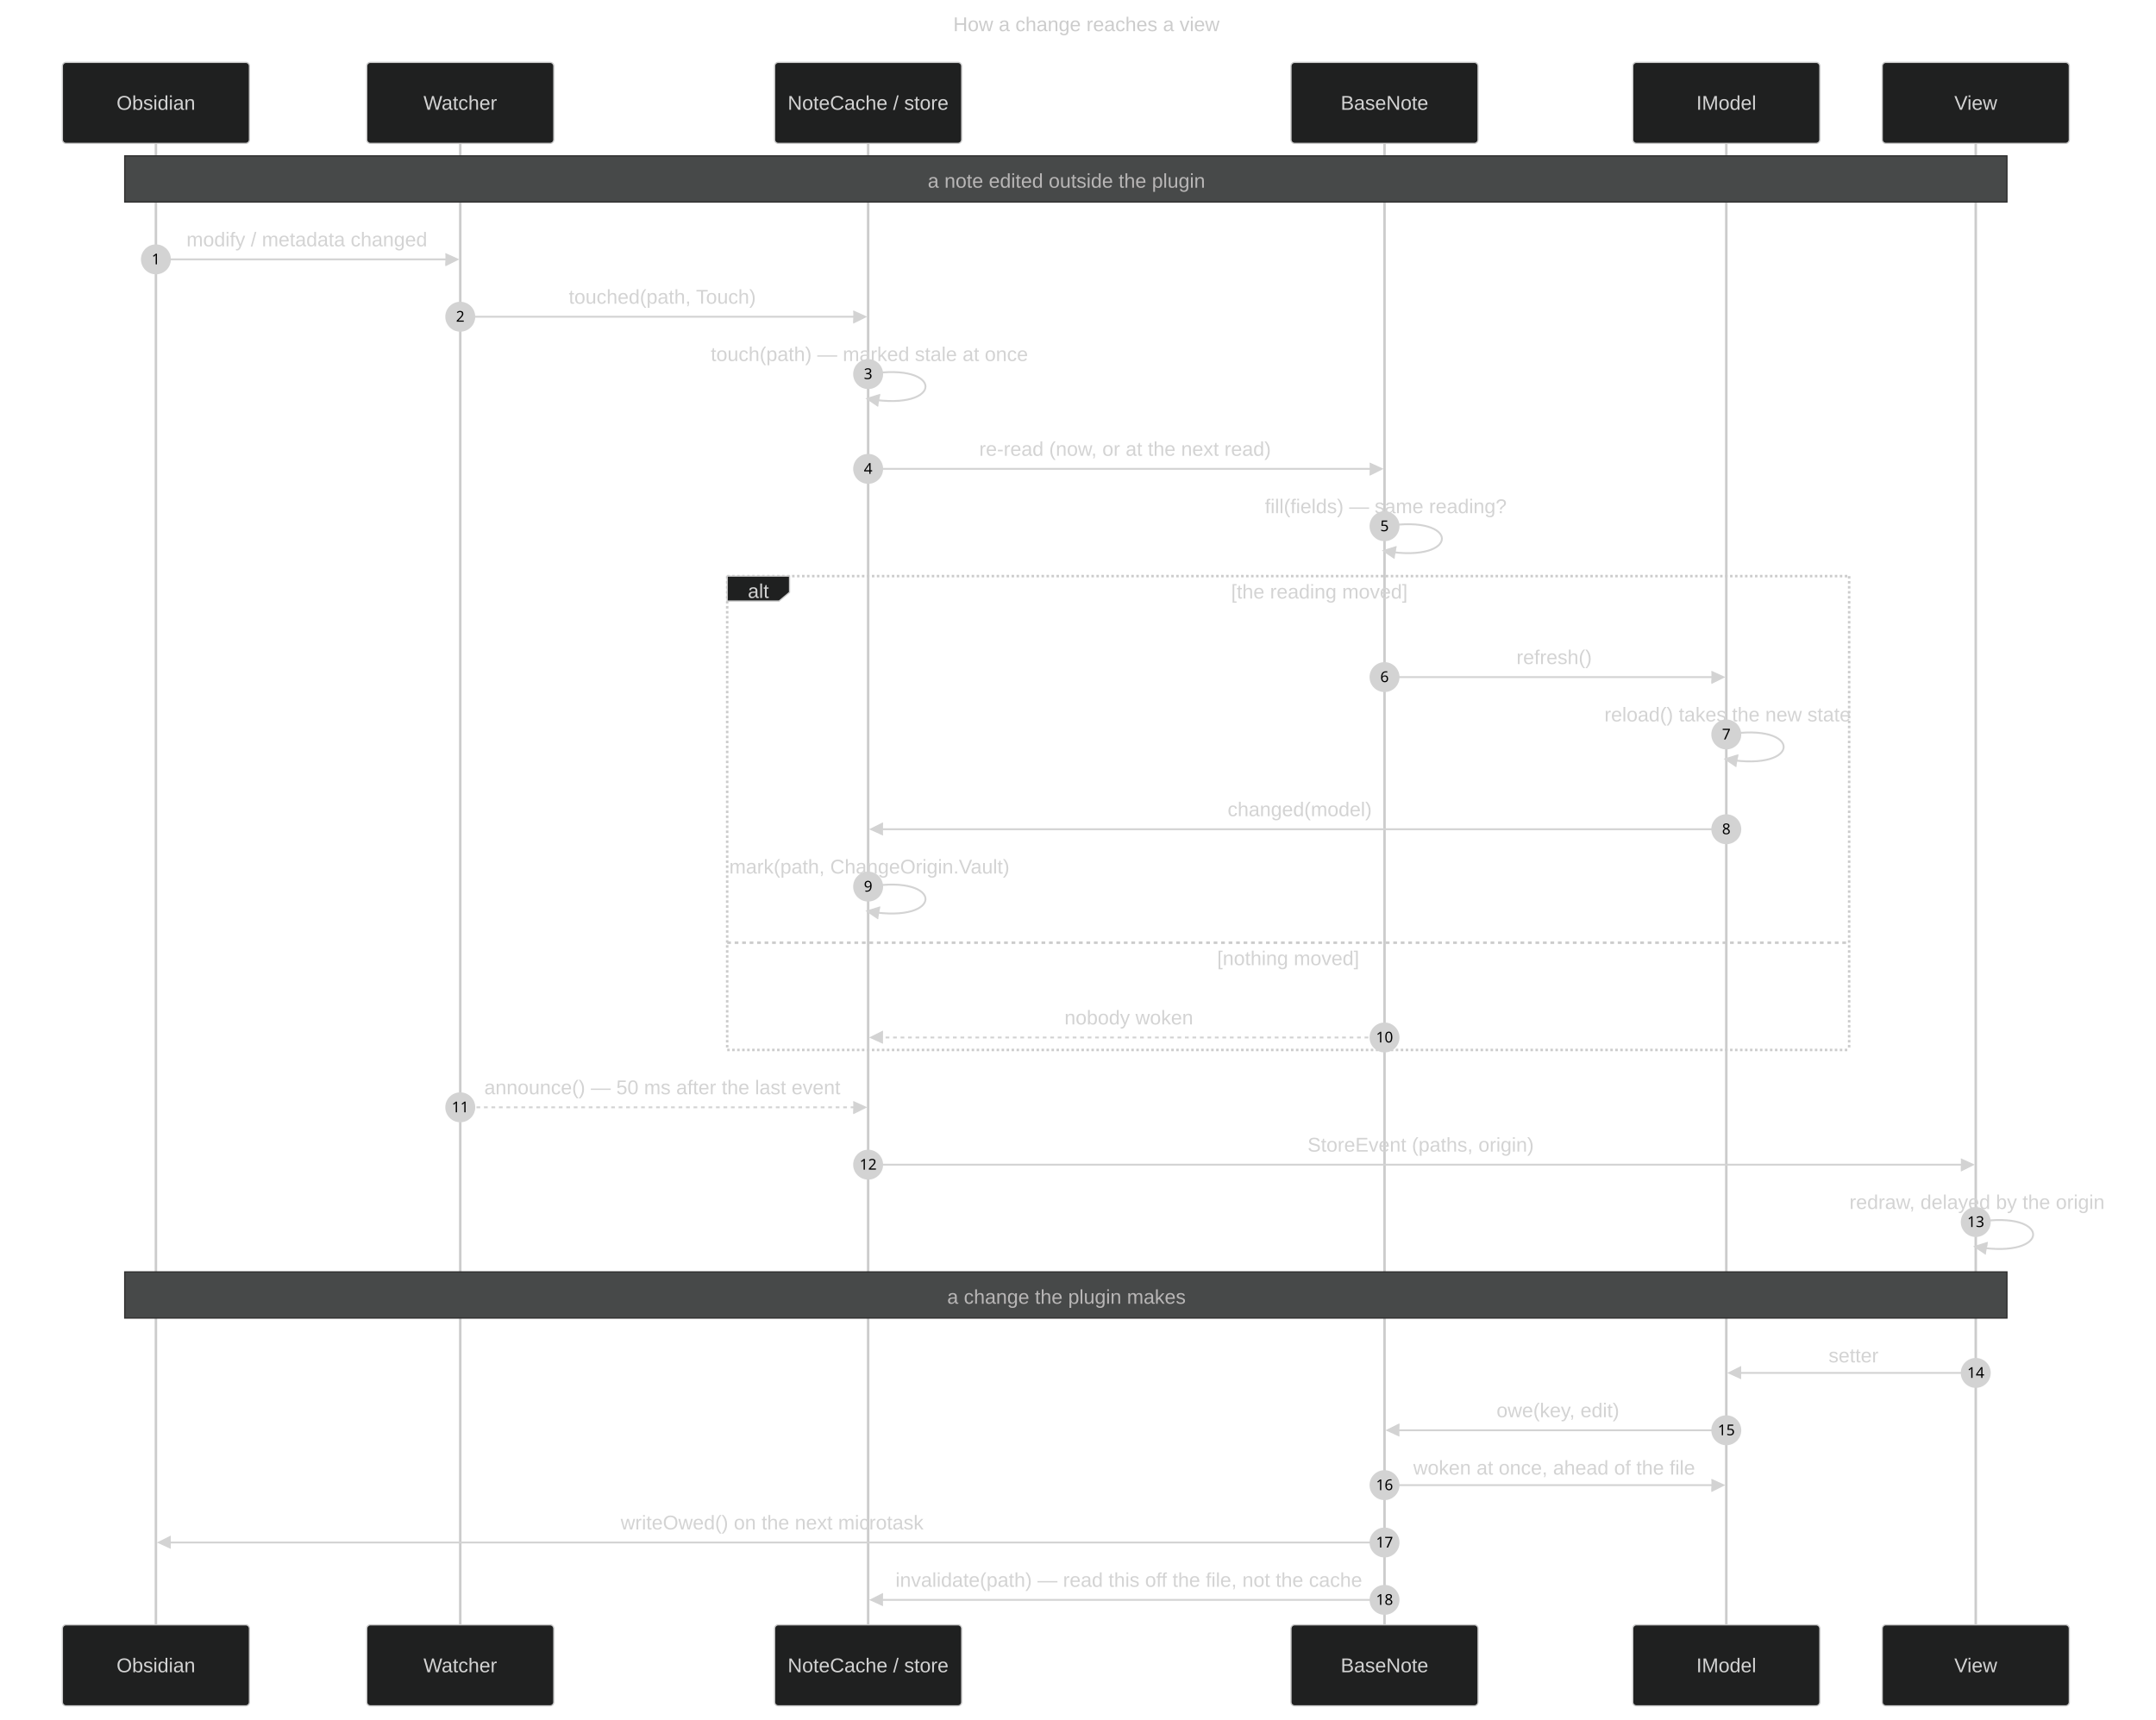
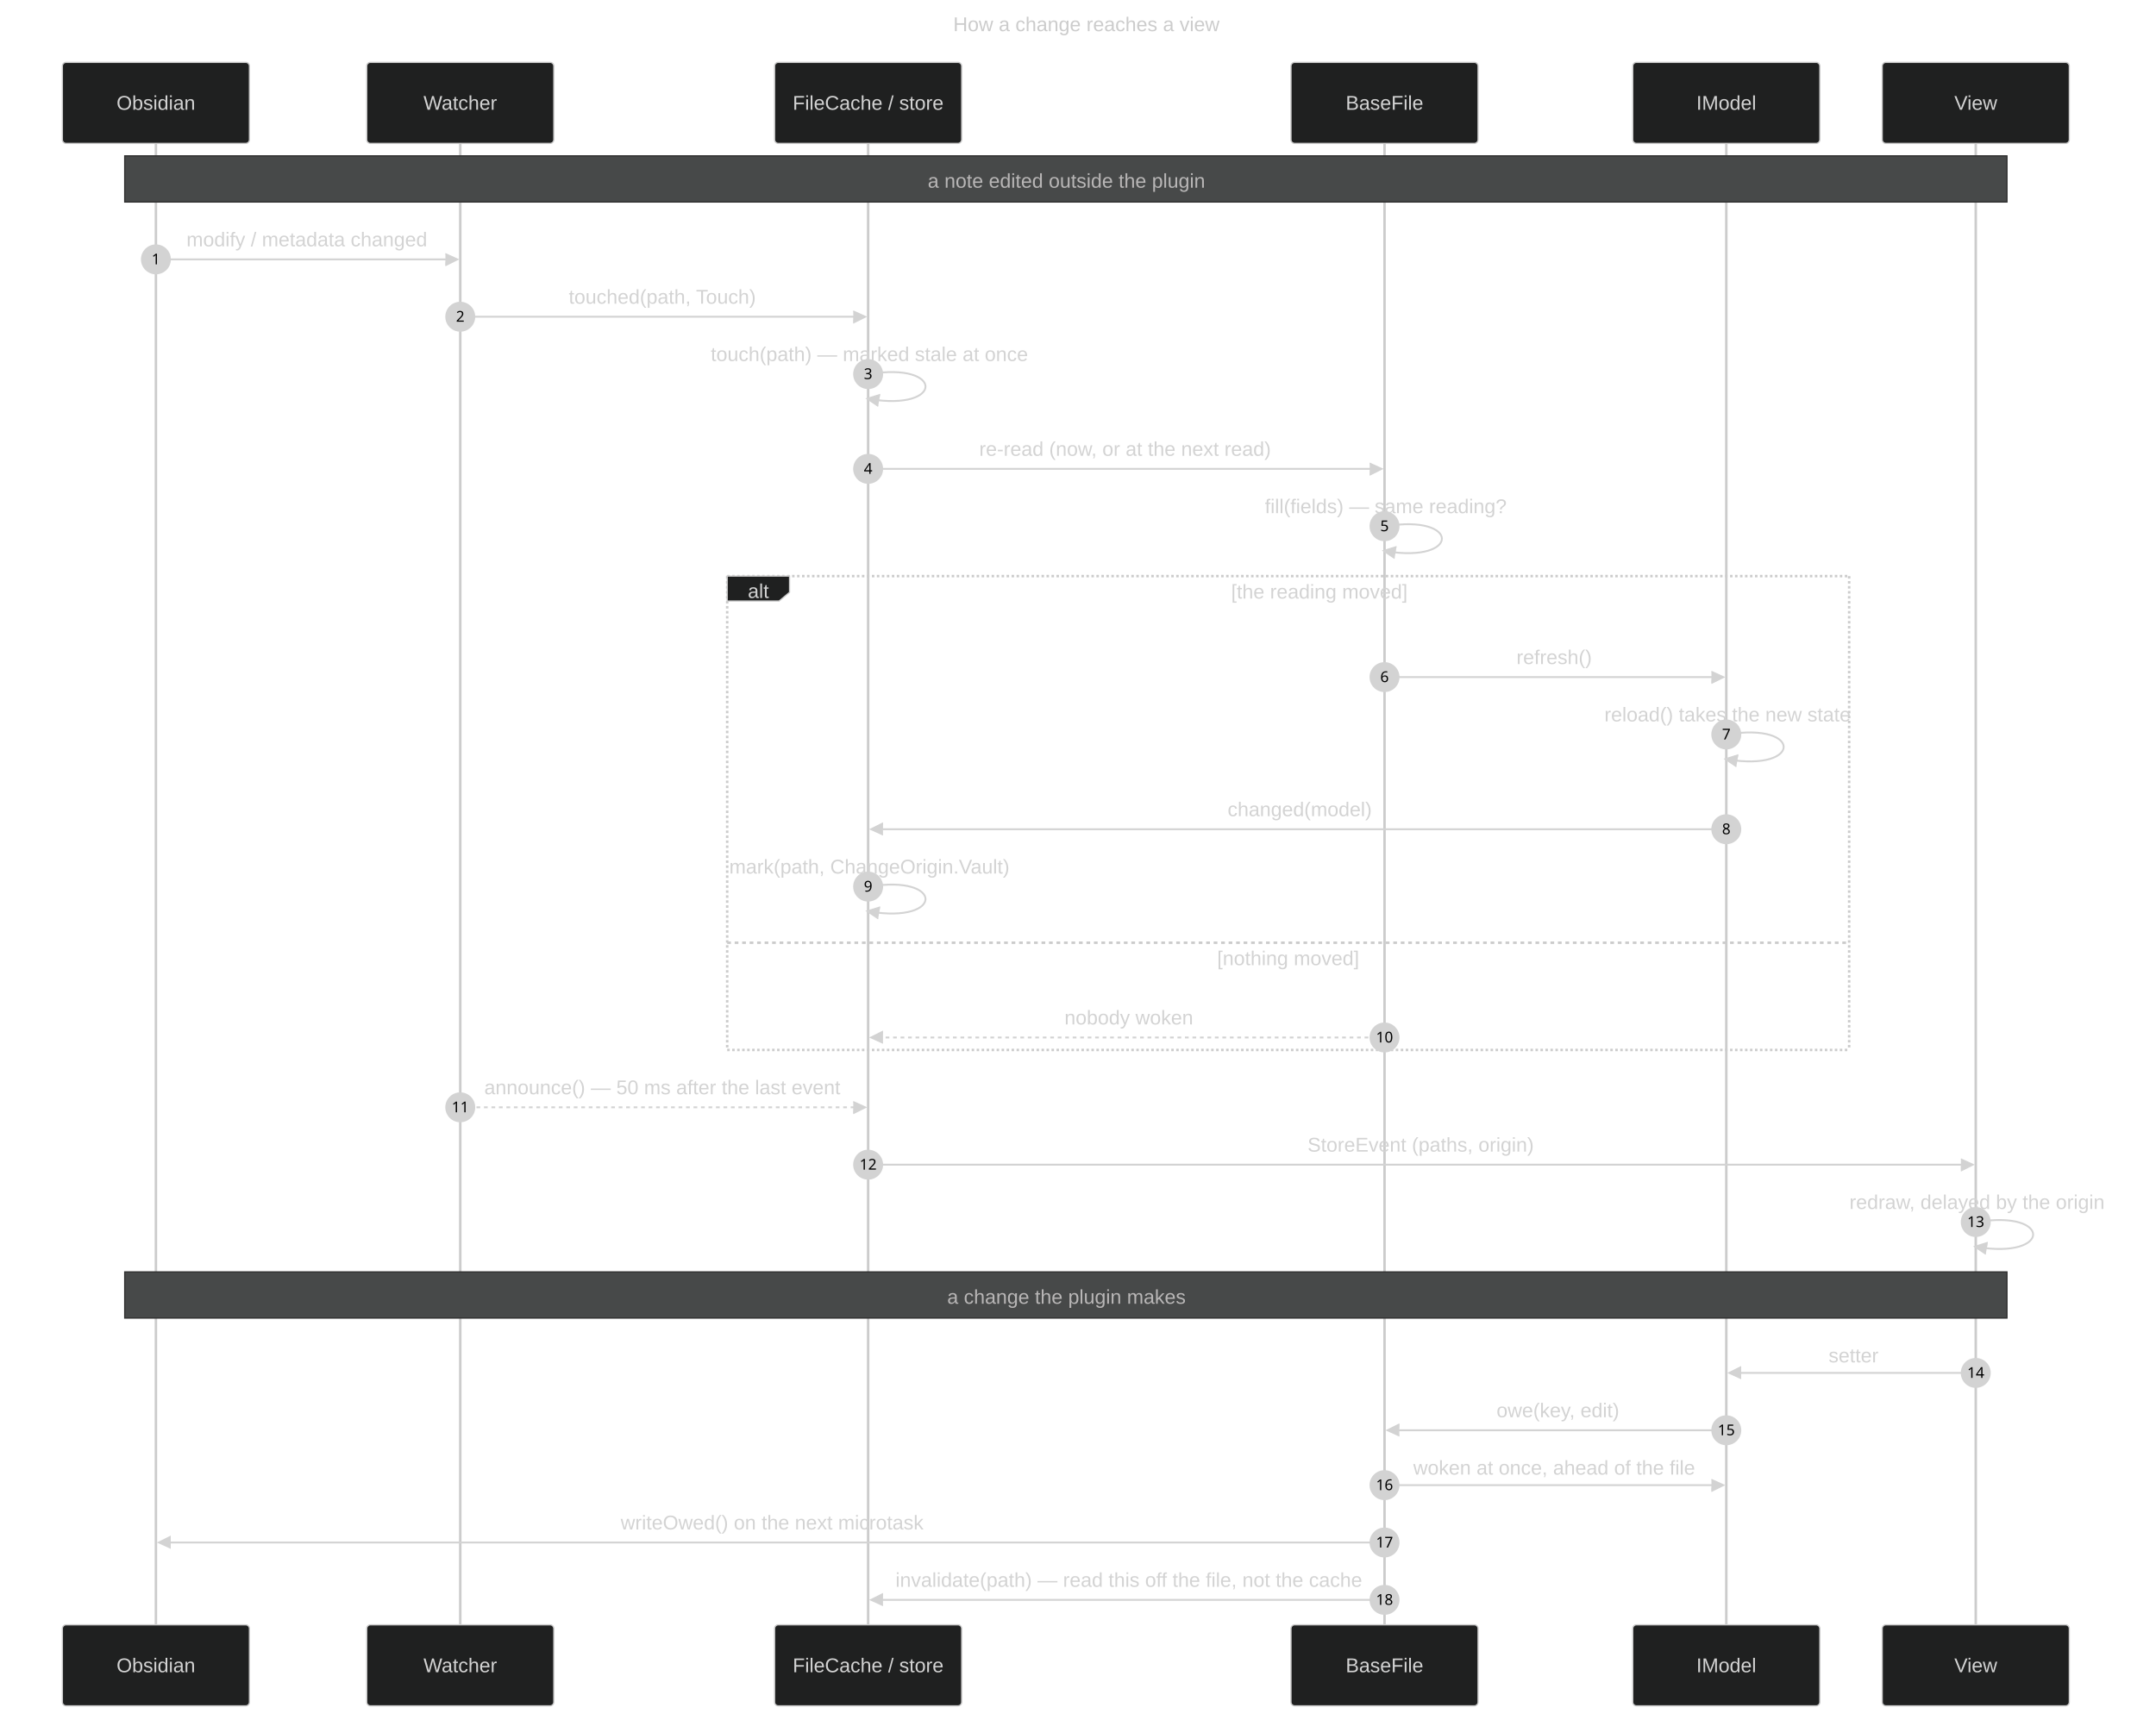
<svg xmlns="http://www.w3.org/2000/svg" id="my-svg" width="100%" style="max-width: 1728.5px; background-color: transparent;" viewBox="-50 -50 1728.5 1379" role="graphics-document document" aria-roledescription="sequence">
  <g>
    <rect x="1459" y="1253" fill="#eaeaea" stroke="#666" width="150" height="65" name="View" rx="3" ry="3" class="actor actor-bottom" />
    <text x="1534" y="1285.5" dominant-baseline="central" alignment-baseline="central" class="actor actor-box" style="text-anchor: middle; font-size: 16px; font-weight: 400;">
      <tspan x="1534" dy="0">View</tspan>
    </text>
  </g>
  <g>
    <rect x="1259" y="1253" fill="#eaeaea" stroke="#666" width="150" height="65" name="Model" rx="3" ry="3" class="actor actor-bottom" />
    <text x="1334" y="1285.5" dominant-baseline="central" alignment-baseline="central" class="actor actor-box" style="text-anchor: middle; font-size: 16px; font-weight: 400;">
      <tspan x="1334" dy="0">IModel</tspan>
    </text>
  </g>
  <g>
    <rect x="985" y="1253" fill="#eaeaea" stroke="#666" width="150" height="65" name="File" rx="3" ry="3" class="actor actor-bottom" />
    <text x="1060" y="1285.5" dominant-baseline="central" alignment-baseline="central" class="actor actor-box" style="text-anchor: middle; font-size: 16px; font-weight: 400;">
-       <tspan x="1060" dy="0">BaseNote</tspan>
+       <tspan x="1060" dy="0">BaseFile</tspan>
    </text>
  </g>
  <g>
    <rect x="571" y="1253" fill="#eaeaea" stroke="#666" width="150" height="65" name="Store" rx="3" ry="3" class="actor actor-bottom" />
    <text x="646" y="1285.5" dominant-baseline="central" alignment-baseline="central" class="actor actor-box" style="text-anchor: middle; font-size: 16px; font-weight: 400;">
-       <tspan x="646" dy="0">NoteCache / store</tspan>
+       <tspan x="646" dy="0">FileCache / store</tspan>
    </text>
  </g>
  <g>
    <rect x="244" y="1253" fill="#eaeaea" stroke="#666" width="150" height="65" name="Watcher" rx="3" ry="3" class="actor actor-bottom" />
    <text x="319" y="1285.5" dominant-baseline="central" alignment-baseline="central" class="actor actor-box" style="text-anchor: middle; font-size: 16px; font-weight: 400;">
      <tspan x="319" dy="0">Watcher</tspan>
    </text>
  </g>
  <g>
    <rect x="0" y="1253" fill="#eaeaea" stroke="#666" width="150" height="65" name="Obsidian" rx="3" ry="3" class="actor actor-bottom" />
    <text x="75" y="1285.5" dominant-baseline="central" alignment-baseline="central" class="actor actor-box" style="text-anchor: middle; font-size: 16px; font-weight: 400;">
      <tspan x="75" dy="0">Obsidian</tspan>
    </text>
  </g>
  <g>
    <line id="actor5" x1="1534" y1="65" x2="1534" y2="1253" class="actor-line 200" stroke-width="0.5px" stroke="#999" name="View" data-et="life-line" data-id="View" />
    <g id="root-5" data-et="participant" data-type="participant" data-id="View">
      <rect x="1459" y="0" fill="#eaeaea" stroke="#666" width="150" height="65" name="View" rx="3" ry="3" class="actor actor-top" />
      <text x="1534" y="32.5" dominant-baseline="central" alignment-baseline="central" class="actor actor-box" style="text-anchor: middle; font-size: 16px; font-weight: 400;">
        <tspan x="1534" dy="0">View</tspan>
      </text>
    </g>
  </g>
  <g>
    <line id="actor4" x1="1334" y1="65" x2="1334" y2="1253" class="actor-line 200" stroke-width="0.5px" stroke="#999" name="Model" data-et="life-line" data-id="Model" />
    <g id="root-4" data-et="participant" data-type="participant" data-id="Model">
      <rect x="1259" y="0" fill="#eaeaea" stroke="#666" width="150" height="65" name="Model" rx="3" ry="3" class="actor actor-top" />
      <text x="1334" y="32.5" dominant-baseline="central" alignment-baseline="central" class="actor actor-box" style="text-anchor: middle; font-size: 16px; font-weight: 400;">
        <tspan x="1334" dy="0">IModel</tspan>
      </text>
    </g>
  </g>
  <g>
    <line id="actor3" x1="1060" y1="65" x2="1060" y2="1253" class="actor-line 200" stroke-width="0.5px" stroke="#999" name="File" data-et="life-line" data-id="File" />
    <g id="root-3" data-et="participant" data-type="participant" data-id="File">
      <rect x="985" y="0" fill="#eaeaea" stroke="#666" width="150" height="65" name="File" rx="3" ry="3" class="actor actor-top" />
      <text x="1060" y="32.5" dominant-baseline="central" alignment-baseline="central" class="actor actor-box" style="text-anchor: middle; font-size: 16px; font-weight: 400;">
-         <tspan x="1060" dy="0">BaseNote</tspan>
+         <tspan x="1060" dy="0">BaseFile</tspan>
      </text>
    </g>
  </g>
  <g>
    <line id="actor2" x1="646" y1="65" x2="646" y2="1253" class="actor-line 200" stroke-width="0.5px" stroke="#999" name="Store" data-et="life-line" data-id="Store" />
    <g id="root-2" data-et="participant" data-type="participant" data-id="Store">
      <rect x="571" y="0" fill="#eaeaea" stroke="#666" width="150" height="65" name="Store" rx="3" ry="3" class="actor actor-top" />
      <text x="646" y="32.5" dominant-baseline="central" alignment-baseline="central" class="actor actor-box" style="text-anchor: middle; font-size: 16px; font-weight: 400;">
-         <tspan x="646" dy="0">NoteCache / store</tspan>
+         <tspan x="646" dy="0">FileCache / store</tspan>
      </text>
    </g>
  </g>
  <g>
    <line id="actor1" x1="319" y1="65" x2="319" y2="1253" class="actor-line 200" stroke-width="0.5px" stroke="#999" name="Watcher" data-et="life-line" data-id="Watcher" />
    <g id="root-1" data-et="participant" data-type="participant" data-id="Watcher">
      <rect x="244" y="0" fill="#eaeaea" stroke="#666" width="150" height="65" name="Watcher" rx="3" ry="3" class="actor actor-top" />
      <text x="319" y="32.5" dominant-baseline="central" alignment-baseline="central" class="actor actor-box" style="text-anchor: middle; font-size: 16px; font-weight: 400;">
        <tspan x="319" dy="0">Watcher</tspan>
      </text>
    </g>
  </g>
  <g>
    <line id="actor0" x1="75" y1="65" x2="75" y2="1253" class="actor-line 200" stroke-width="0.5px" stroke="#999" name="Obsidian" data-et="life-line" data-id="Obsidian" />
    <g id="root-0" data-et="participant" data-type="participant" data-id="Obsidian">
      <rect x="0" y="0" fill="#eaeaea" stroke="#666" width="150" height="65" name="Obsidian" rx="3" ry="3" class="actor actor-top" />
      <text x="75" y="32.5" dominant-baseline="central" alignment-baseline="central" class="actor actor-box" style="text-anchor: middle; font-size: 16px; font-weight: 400;">
        <tspan x="75" dy="0">Obsidian</tspan>
      </text>
    </g>
  </g>
  <style>#my-svg{font-family:"trebuchet ms",verdana,arial,sans-serif;font-size:16px;fill:#ccc;}@keyframes edge-animation-frame{from{stroke-dashoffset:0;}}@keyframes dash{to{stroke-dashoffset:0;}}#my-svg .edge-animation-slow{stroke-dasharray:9,5!important;stroke-dashoffset:900;animation:dash 50s linear infinite;stroke-linecap:round;}#my-svg .edge-animation-fast{stroke-dasharray:9,5!important;stroke-dashoffset:900;animation:dash 20s linear infinite;stroke-linecap:round;}#my-svg .error-icon{fill:#a44141;}#my-svg .error-text{fill:#ddd;stroke:#ddd;}#my-svg .edge-thickness-normal{stroke-width:1px;}#my-svg .edge-thickness-thick{stroke-width:3.5px;}#my-svg .edge-pattern-solid{stroke-dasharray:0;}#my-svg .edge-thickness-invisible{stroke-width:0;fill:none;}#my-svg .edge-pattern-dashed{stroke-dasharray:3;}#my-svg .edge-pattern-dotted{stroke-dasharray:2;}#my-svg .marker{fill:lightgrey;stroke:lightgrey;}#my-svg .marker.cross{stroke:lightgrey;}#my-svg svg{font-family:"trebuchet ms",verdana,arial,sans-serif;font-size:16px;}#my-svg p{margin:0;}#my-svg .actor{stroke:#ccc;fill:#1f2020;stroke-width:1;}#my-svg rect.actor.outer-path[data-look="neo"]{filter:drop-shadow( 1px 2px 2px rgba(185,185,185,1));}#my-svg rect.note[data-look="neo"]{stroke:hsl(180, 0%, 18.353%);fill:hsl(180, 1.587%, 28.353%);filter:drop-shadow( 1px 2px 2px rgba(185,185,185,1));}#my-svg text.actor&gt;tspan{fill:lightgrey;stroke:none;}#my-svg .actor-line{stroke:#ccc;}#my-svg .innerArc{stroke-width:1.5;stroke-dasharray:none;}#my-svg .messageLine0{stroke-width:1.5;stroke-dasharray:none;stroke:lightgrey;}#my-svg .messageLine1{stroke-width:1.5;stroke-dasharray:2,2;stroke:lightgrey;}#my-svg [id$="-arrowhead"] path{fill:lightgrey;stroke:lightgrey;}#my-svg .sequenceNumber{fill:black;}#my-svg [id$="-sequencenumber"]{fill:lightgrey;}#my-svg [id$="-crosshead"] path{fill:lightgrey;stroke:lightgrey;}#my-svg .messageText{fill:lightgrey;stroke:none;}#my-svg .labelBox{stroke:#ccc;fill:#1f2020;filter:none;}#my-svg .labelText,#my-svg .labelText&gt;tspan{fill:lightgrey;stroke:none;}#my-svg .loopText,#my-svg .loopText&gt;tspan{fill:lightgrey;stroke:none;}#my-svg .sectionTitle,#my-svg .sectionTitle&gt;tspan{fill:lightgrey;stroke:none;}#my-svg .loopLine{stroke-width:2px;stroke-dasharray:2,2;stroke:#ccc;fill:#ccc;}#my-svg .note{stroke:hsl(180, 0%, 18.353%);fill:hsl(180, 1.587%, 28.353%);}#my-svg .noteText,#my-svg .noteText&gt;tspan{fill:rgb(183.848, 181.552, 181.552);stroke:none;font-weight:normal;}#my-svg .activation0{fill:hsl(180, 1.587%, 28.353%);stroke:#ccc;}#my-svg .activation1{fill:hsl(180, 1.587%, 28.353%);stroke:#ccc;}#my-svg .activation2{fill:hsl(180, 1.587%, 28.353%);stroke:#ccc;}#my-svg .actorPopupMenu{position:absolute;}#my-svg .actorPopupMenuPanel{position:absolute;fill:#1f2020;box-shadow:0px 8px 16px 0px rgba(0,0,0,0.2);filter:drop-shadow(3px 5px 2px rgb(0 0 0 / 0.4));}#my-svg .actor-man circle,#my-svg line{fill:#1f2020;stroke-width:2px;}#my-svg g rect.rect{filter:drop-shadow( 1px 2px 2px rgba(185,185,185,1));stroke:#ccc;}#my-svg .node .neo-node{stroke:#ccc;}#my-svg [data-look="neo"].node rect,#my-svg [data-look="neo"].cluster rect,#my-svg [data-look="neo"].node polygon{stroke:url(#my-svg-gradient);filter:drop-shadow( 1px 2px 2px rgba(185,185,185,1));}#my-svg [data-look="neo"].swimlane.cluster rect{filter:none;}#my-svg [data-look="neo"].node path{stroke:url(#my-svg-gradient);stroke-width:1px;}#my-svg [data-look="neo"].node .outer-path{filter:drop-shadow( 1px 2px 2px rgba(185,185,185,1));}#my-svg [data-look="neo"].node .neo-line path{stroke:#ccc;filter:none;}#my-svg [data-look="neo"].node circle{stroke:url(#my-svg-gradient);filter:drop-shadow( 1px 2px 2px rgba(185,185,185,1));}#my-svg [data-look="neo"].node circle .state-start{fill:#000000;}#my-svg [data-look="neo"].icon-shape .icon{fill:url(#my-svg-gradient);filter:drop-shadow( 1px 2px 2px rgba(185,185,185,1));}#my-svg [data-look="neo"].icon-shape .icon-neo path{stroke:url(#my-svg-gradient);filter:drop-shadow( 1px 2px 2px rgba(185,185,185,1));}#my-svg :root{--mermaid-font-family:"trebuchet ms",verdana,arial,sans-serif;}</style>
  <g />
  <defs>
    <symbol id="my-svg-computer" width="24" height="24">
      <path transform="scale(.5)" d="M2 2v13h20v-13h-20zm18 11h-16v-9h16v9zm-10.228 6l.466-1h3.524l.467 1h-4.457zm14.228 3h-24l2-6h2.104l-1.33 4h18.45l-1.297-4h2.073l2 6zm-5-10h-14v-7h14v7z" />
    </symbol>
  </defs>
  <defs>
    <symbol id="my-svg-database" fill-rule="evenodd" clip-rule="evenodd">
      <path transform="scale(.5)" d="M12.258.001l.256.004.255.005.253.008.251.01.249.012.247.015.246.016.242.019.241.02.239.023.236.024.233.027.231.028.229.031.225.032.223.034.22.036.217.038.214.04.211.041.208.043.205.045.201.046.198.048.194.05.191.051.187.053.183.054.18.056.175.057.172.059.168.06.163.061.16.063.155.064.15.066.074.033.073.033.071.034.07.034.069.035.068.035.067.035.066.035.064.036.064.036.062.036.06.036.06.037.058.037.058.037.055.038.055.038.053.038.052.038.051.039.05.039.048.039.047.039.045.04.044.04.043.04.041.04.04.041.039.041.037.041.036.041.034.041.033.042.032.042.03.042.029.042.027.042.026.043.024.043.023.043.021.043.02.043.018.044.017.043.015.044.013.044.012.044.011.045.009.044.007.045.006.045.004.045.002.045.001.045v17l-.001.045-.002.045-.004.045-.006.045-.007.045-.009.044-.011.045-.012.044-.013.044-.015.044-.017.043-.018.044-.02.043-.021.043-.023.043-.024.043-.026.043-.027.042-.029.042-.03.042-.032.042-.033.042-.034.041-.036.041-.037.041-.039.041-.04.041-.041.04-.043.04-.044.04-.045.04-.047.039-.048.039-.05.039-.051.039-.052.038-.053.038-.055.038-.055.038-.058.037-.058.037-.06.037-.06.036-.062.036-.064.036-.064.036-.066.035-.067.035-.068.035-.069.035-.07.034-.071.034-.073.033-.074.033-.15.066-.155.064-.16.063-.163.061-.168.06-.172.059-.175.057-.18.056-.183.054-.187.053-.191.051-.194.05-.198.048-.201.046-.205.045-.208.043-.211.041-.214.04-.217.038-.22.036-.223.034-.225.032-.229.031-.231.028-.233.027-.236.024-.239.023-.241.02-.242.019-.246.016-.247.015-.249.012-.251.01-.253.008-.255.005-.256.004-.258.001-.258-.001-.256-.004-.255-.005-.253-.008-.251-.01-.249-.012-.247-.015-.245-.016-.243-.019-.241-.02-.238-.023-.236-.024-.234-.027-.231-.028-.228-.031-.226-.032-.223-.034-.22-.036-.217-.038-.214-.04-.211-.041-.208-.043-.204-.045-.201-.046-.198-.048-.195-.05-.19-.051-.187-.053-.184-.054-.179-.056-.176-.057-.172-.059-.167-.06-.164-.061-.159-.063-.155-.064-.151-.066-.074-.033-.072-.033-.072-.034-.07-.034-.069-.035-.068-.035-.067-.035-.066-.035-.064-.036-.063-.036-.062-.036-.061-.036-.06-.037-.058-.037-.057-.037-.056-.038-.055-.038-.053-.038-.052-.038-.051-.039-.049-.039-.049-.039-.046-.039-.046-.04-.044-.04-.043-.04-.041-.04-.04-.041-.039-.041-.037-.041-.036-.041-.034-.041-.033-.042-.032-.042-.03-.042-.029-.042-.027-.042-.026-.043-.024-.043-.023-.043-.021-.043-.02-.043-.018-.044-.017-.043-.015-.044-.013-.044-.012-.044-.011-.045-.009-.044-.007-.045-.006-.045-.004-.045-.002-.045-.001-.045v-17l.001-.045.002-.045.004-.045.006-.045.007-.045.009-.044.011-.045.012-.044.013-.044.015-.044.017-.043.018-.044.02-.043.021-.043.023-.043.024-.043.026-.043.027-.042.029-.042.03-.042.032-.042.033-.042.034-.041.036-.041.037-.041.039-.041.04-.041.041-.04.043-.04.044-.04.046-.04.046-.039.049-.039.049-.039.051-.039.052-.038.053-.038.055-.038.056-.038.057-.037.058-.037.06-.037.061-.036.062-.036.063-.036.064-.036.066-.035.067-.035.068-.035.069-.035.07-.034.072-.034.072-.033.074-.033.151-.066.155-.064.159-.063.164-.061.167-.06.172-.059.176-.057.179-.056.184-.054.187-.053.19-.051.195-.05.198-.048.201-.046.204-.045.208-.043.211-.041.214-.04.217-.038.22-.036.223-.034.226-.032.228-.031.231-.028.234-.027.236-.024.238-.023.241-.02.243-.019.245-.016.247-.015.249-.012.251-.01.253-.008.255-.005.256-.004.258-.001.258.001zm-9.258 20.499v.01l.001.021.003.021.004.022.005.021.006.022.007.022.009.023.01.022.011.023.012.023.013.023.015.023.016.024.017.023.018.024.019.024.021.024.022.025.023.024.024.025.052.049.056.05.061.051.066.051.07.051.075.051.079.052.084.052.088.052.092.052.097.052.102.051.105.052.11.052.114.051.119.051.123.051.127.05.131.05.135.05.139.048.144.049.147.047.152.047.155.047.16.045.163.045.167.043.171.043.176.041.178.041.183.039.187.039.19.037.194.035.197.035.202.033.204.031.209.03.212.029.216.027.219.025.222.024.226.021.23.02.233.018.236.016.24.015.243.012.246.01.249.008.253.005.256.004.259.001.26-.001.257-.004.254-.005.25-.008.247-.011.244-.012.241-.014.237-.016.233-.018.231-.021.226-.021.224-.024.22-.026.216-.027.212-.028.21-.031.205-.031.202-.034.198-.034.194-.036.191-.037.187-.039.183-.04.179-.04.175-.042.172-.043.168-.044.163-.045.16-.046.155-.046.152-.047.148-.048.143-.049.139-.049.136-.05.131-.05.126-.05.123-.051.118-.052.114-.051.11-.052.106-.052.101-.052.096-.052.092-.052.088-.053.083-.051.079-.052.074-.052.07-.051.065-.051.06-.051.056-.05.051-.05.023-.024.023-.025.021-.024.02-.024.019-.024.018-.024.017-.024.015-.023.014-.024.013-.023.012-.023.01-.023.01-.022.008-.022.006-.022.006-.022.004-.022.004-.021.001-.021.001-.021v-4.127l-.077.055-.08.053-.083.054-.085.053-.087.052-.09.052-.093.051-.095.05-.097.05-.1.049-.102.049-.105.048-.106.047-.109.047-.111.046-.114.045-.115.045-.118.044-.12.043-.122.042-.124.042-.126.041-.128.04-.13.04-.132.038-.134.038-.135.037-.138.037-.139.035-.142.035-.143.034-.144.033-.147.032-.148.031-.15.03-.151.03-.153.029-.154.027-.156.027-.158.026-.159.025-.161.024-.162.023-.163.022-.165.021-.166.02-.167.019-.169.018-.169.017-.171.016-.173.015-.173.014-.175.013-.175.012-.177.011-.178.01-.179.008-.179.008-.181.006-.182.005-.182.004-.184.003-.184.002h-.37l-.184-.002-.184-.003-.182-.004-.182-.005-.181-.006-.179-.008-.179-.008-.178-.01-.176-.011-.176-.012-.175-.013-.173-.014-.172-.015-.171-.016-.17-.017-.169-.018-.167-.019-.166-.02-.165-.021-.163-.022-.162-.023-.161-.024-.159-.025-.157-.026-.156-.027-.155-.027-.153-.029-.151-.03-.15-.03-.148-.031-.146-.032-.145-.033-.143-.034-.141-.035-.14-.035-.137-.037-.136-.037-.134-.038-.132-.038-.13-.04-.128-.04-.126-.041-.124-.042-.122-.042-.12-.044-.117-.043-.116-.045-.113-.045-.112-.046-.109-.047-.106-.047-.105-.048-.102-.049-.1-.049-.097-.05-.095-.05-.093-.052-.09-.051-.087-.052-.085-.053-.083-.054-.08-.054-.077-.054v4.127zm0-5.654v.011l.001.021.003.021.004.021.005.022.006.022.007.022.009.022.01.022.011.023.012.023.013.023.015.024.016.023.017.024.018.024.019.024.021.024.022.024.023.025.024.024.052.05.056.05.061.05.066.051.07.051.075.052.079.051.084.052.088.052.092.052.097.052.102.052.105.052.11.051.114.051.119.052.123.05.127.051.131.05.135.049.139.049.144.048.147.048.152.047.155.046.16.045.163.045.167.044.171.042.176.042.178.04.183.04.187.038.19.037.194.036.197.034.202.033.204.032.209.03.212.028.216.027.219.025.222.024.226.022.23.02.233.018.236.016.24.014.243.012.246.01.249.008.253.006.256.003.259.001.26-.001.257-.003.254-.006.25-.008.247-.01.244-.012.241-.015.237-.016.233-.018.231-.02.226-.022.224-.024.22-.025.216-.027.212-.029.21-.03.205-.032.202-.033.198-.035.194-.036.191-.037.187-.039.183-.039.179-.041.175-.042.172-.043.168-.044.163-.045.16-.045.155-.047.152-.047.148-.048.143-.048.139-.05.136-.049.131-.05.126-.051.123-.051.118-.051.114-.052.11-.052.106-.052.101-.052.096-.052.092-.052.088-.052.083-.052.079-.052.074-.051.07-.052.065-.051.06-.05.056-.051.051-.049.023-.025.023-.024.021-.025.02-.024.019-.024.018-.024.017-.024.015-.023.014-.023.013-.024.012-.022.01-.023.01-.023.008-.022.006-.022.006-.022.004-.021.004-.022.001-.021.001-.021v-4.139l-.077.054-.08.054-.083.054-.085.052-.087.053-.09.051-.093.051-.095.051-.097.05-.1.049-.102.049-.105.048-.106.047-.109.047-.111.046-.114.045-.115.044-.118.044-.12.044-.122.042-.124.042-.126.041-.128.04-.13.039-.132.039-.134.038-.135.037-.138.036-.139.036-.142.035-.143.033-.144.033-.147.033-.148.031-.15.03-.151.03-.153.028-.154.028-.156.027-.158.026-.159.025-.161.024-.162.023-.163.022-.165.021-.166.02-.167.019-.169.018-.169.017-.171.016-.173.015-.173.014-.175.013-.175.012-.177.011-.178.009-.179.009-.179.007-.181.007-.182.005-.182.004-.184.003-.184.002h-.37l-.184-.002-.184-.003-.182-.004-.182-.005-.181-.007-.179-.007-.179-.009-.178-.009-.176-.011-.176-.012-.175-.013-.173-.014-.172-.015-.171-.016-.17-.017-.169-.018-.167-.019-.166-.02-.165-.021-.163-.022-.162-.023-.161-.024-.159-.025-.157-.026-.156-.027-.155-.028-.153-.028-.151-.03-.15-.03-.148-.031-.146-.033-.145-.033-.143-.033-.141-.035-.14-.036-.137-.036-.136-.037-.134-.038-.132-.039-.13-.039-.128-.04-.126-.041-.124-.042-.122-.043-.12-.043-.117-.044-.116-.044-.113-.046-.112-.046-.109-.046-.106-.047-.105-.048-.102-.049-.1-.049-.097-.05-.095-.051-.093-.051-.09-.051-.087-.053-.085-.052-.083-.054-.08-.054-.077-.054v4.139zm0-5.666v.011l.001.02.003.022.004.021.005.022.006.021.007.022.009.023.01.022.011.023.012.023.013.023.015.023.016.024.017.024.018.023.019.024.021.025.022.024.023.024.024.025.052.05.056.05.061.05.066.051.07.051.075.052.079.051.084.052.088.052.092.052.097.052.102.052.105.051.11.052.114.051.119.051.123.051.127.05.131.05.135.05.139.049.144.048.147.048.152.047.155.046.16.045.163.045.167.043.171.043.176.042.178.04.183.04.187.038.19.037.194.036.197.034.202.033.204.032.209.03.212.028.216.027.219.025.222.024.226.021.23.02.233.018.236.017.24.014.243.012.246.01.249.008.253.006.256.003.259.001.26-.001.257-.003.254-.006.25-.008.247-.01.244-.013.241-.014.237-.016.233-.018.231-.02.226-.022.224-.024.22-.025.216-.027.212-.029.21-.03.205-.032.202-.033.198-.035.194-.036.191-.037.187-.039.183-.039.179-.041.175-.042.172-.043.168-.044.163-.045.16-.045.155-.047.152-.047.148-.048.143-.049.139-.049.136-.049.131-.051.126-.05.123-.051.118-.052.114-.051.11-.052.106-.052.101-.052.096-.052.092-.052.088-.052.083-.052.079-.052.074-.052.07-.051.065-.051.06-.051.056-.05.051-.049.023-.025.023-.025.021-.024.02-.024.019-.024.018-.024.017-.024.015-.023.014-.024.013-.023.012-.023.01-.022.01-.023.008-.022.006-.022.006-.022.004-.022.004-.021.001-.021.001-.021v-4.153l-.077.054-.08.054-.083.053-.085.053-.087.053-.09.051-.093.051-.095.051-.097.05-.1.049-.102.048-.105.048-.106.048-.109.046-.111.046-.114.046-.115.044-.118.044-.12.043-.122.043-.124.042-.126.041-.128.04-.13.039-.132.039-.134.038-.135.037-.138.036-.139.036-.142.034-.143.034-.144.033-.147.032-.148.032-.15.03-.151.03-.153.028-.154.028-.156.027-.158.026-.159.024-.161.024-.162.023-.163.023-.165.021-.166.02-.167.019-.169.018-.169.017-.171.016-.173.015-.173.014-.175.013-.175.012-.177.01-.178.01-.179.009-.179.007-.181.006-.182.006-.182.004-.184.003-.184.001-.185.001-.185-.001-.184-.001-.184-.003-.182-.004-.182-.006-.181-.006-.179-.007-.179-.009-.178-.01-.176-.01-.176-.012-.175-.013-.173-.014-.172-.015-.171-.016-.17-.017-.169-.018-.167-.019-.166-.02-.165-.021-.163-.023-.162-.023-.161-.024-.159-.024-.157-.026-.156-.027-.155-.028-.153-.028-.151-.03-.15-.03-.148-.032-.146-.032-.145-.033-.143-.034-.141-.034-.14-.036-.137-.036-.136-.037-.134-.038-.132-.039-.13-.039-.128-.041-.126-.041-.124-.041-.122-.043-.12-.043-.117-.044-.116-.044-.113-.046-.112-.046-.109-.046-.106-.048-.105-.048-.102-.048-.1-.05-.097-.049-.095-.051-.093-.051-.09-.052-.087-.052-.085-.053-.083-.053-.08-.054-.077-.054v4.153zm8.74-8.179l-.257.004-.254.005-.25.008-.247.011-.244.012-.241.014-.237.016-.233.018-.231.021-.226.022-.224.023-.22.026-.216.027-.212.028-.21.031-.205.032-.202.033-.198.034-.194.036-.191.038-.187.038-.183.04-.179.041-.175.042-.172.043-.168.043-.163.045-.16.046-.155.046-.152.048-.148.048-.143.048-.139.049-.136.05-.131.05-.126.051-.123.051-.118.051-.114.052-.11.052-.106.052-.101.052-.096.052-.092.052-.088.052-.083.052-.079.052-.074.051-.07.052-.065.051-.06.05-.056.05-.051.05-.023.025-.023.024-.021.024-.02.025-.019.024-.018.024-.017.023-.015.024-.014.023-.013.023-.012.023-.01.023-.01.022-.008.022-.006.023-.006.021-.004.022-.004.021-.001.021-.001.021.001.021.001.021.004.021.004.022.006.021.006.023.008.022.01.022.01.023.012.023.013.023.014.023.015.024.017.023.018.024.019.024.02.025.021.024.023.024.023.025.051.05.056.05.06.05.065.051.07.052.074.051.079.052.083.052.088.052.092.052.096.052.101.052.106.052.11.052.114.052.118.051.123.051.126.051.131.05.136.05.139.049.143.048.148.048.152.048.155.046.16.046.163.045.168.043.172.043.175.042.179.041.183.04.187.038.191.038.194.036.198.034.202.033.205.032.21.031.212.028.216.027.22.026.224.023.226.022.231.021.233.018.237.016.241.014.244.012.247.011.25.008.254.005.257.004.26.001.26-.001.257-.004.254-.005.25-.008.247-.011.244-.012.241-.014.237-.016.233-.018.231-.021.226-.022.224-.023.22-.026.216-.027.212-.028.21-.031.205-.032.202-.033.198-.034.194-.036.191-.038.187-.038.183-.04.179-.041.175-.042.172-.043.168-.043.163-.045.16-.046.155-.046.152-.048.148-.048.143-.048.139-.049.136-.05.131-.05.126-.051.123-.051.118-.051.114-.052.11-.052.106-.052.101-.052.096-.052.092-.052.088-.052.083-.052.079-.052.074-.051.07-.052.065-.051.06-.05.056-.05.051-.05.023-.025.023-.024.021-.024.02-.025.019-.024.018-.024.017-.023.015-.024.014-.023.013-.023.012-.023.01-.023.01-.022.008-.022.006-.023.006-.021.004-.022.004-.021.001-.021.001-.021-.001-.021-.001-.021-.004-.021-.004-.022-.006-.021-.006-.023-.008-.022-.01-.022-.01-.023-.012-.023-.013-.023-.014-.023-.015-.024-.017-.023-.018-.024-.019-.024-.02-.025-.021-.024-.023-.024-.023-.025-.051-.05-.056-.05-.06-.05-.065-.051-.07-.052-.074-.051-.079-.052-.083-.052-.088-.052-.092-.052-.096-.052-.101-.052-.106-.052-.11-.052-.114-.052-.118-.051-.123-.051-.126-.051-.131-.05-.136-.05-.139-.049-.143-.048-.148-.048-.152-.048-.155-.046-.16-.046-.163-.045-.168-.043-.172-.043-.175-.042-.179-.041-.183-.04-.187-.038-.191-.038-.194-.036-.198-.034-.202-.033-.205-.032-.21-.031-.212-.028-.216-.027-.22-.026-.224-.023-.226-.022-.231-.021-.233-.018-.237-.016-.241-.014-.244-.012-.247-.011-.25-.008-.254-.005-.257-.004-.26-.001-.26.001z" />
    </symbol>
  </defs>
  <defs>
    <symbol id="my-svg-clock" width="24" height="24">
      <path transform="scale(.5)" d="M12 2c5.514 0 10 4.486 10 10s-4.486 10-10 10-10-4.486-10-10 4.486-10 10-10zm0-2c-6.627 0-12 5.373-12 12s5.373 12 12 12 12-5.373 12-12-5.373-12-12-12zm5.848 12.459c.202.038.202.333.001.372-1.907.361-6.045 1.111-6.547 1.111-.719 0-1.301-.582-1.301-1.301 0-.512.77-5.447 1.125-7.445.034-.192.312-.181.343.014l.985 6.238 5.394 1.011z" />
    </symbol>
  </defs>
  <defs>
    <marker id="my-svg-arrowhead" refX="7.9" refY="5" markerUnits="userSpaceOnUse" markerWidth="12" markerHeight="12" orient="auto-start-reverse">
      <path d="M -1 0 L 10 5 L 0 10 z" />
    </marker>
  </defs>
  <defs>
    <marker id="my-svg-crosshead" markerWidth="15" markerHeight="8" orient="auto" refX="4" refY="4.5">
      <path fill="none" stroke="#000000" stroke-width="1pt" d="M 1,2 L 6,7 M 6,2 L 1,7" style="stroke-dasharray: 0, 0;" />
    </marker>
  </defs>
  <defs>
    <marker id="my-svg-filled-head" refX="15.5" refY="7" markerWidth="20" markerHeight="28" orient="auto">
      <path d="M 18,7 L9,13 L14,7 L9,1 Z" />
    </marker>
  </defs>
  <defs>
    <marker id="my-svg-sequencenumber" refX="15" refY="15" markerWidth="60" markerHeight="40" orient="auto">
      <circle cx="15" cy="15" r="6" />
    </marker>
  </defs>
  <defs>
    <marker id="my-svg-solidTopArrowHead" refX="7.9" refY="7.25" markerUnits="userSpaceOnUse" markerWidth="12" markerHeight="12" orient="auto-start-reverse">
      <path d="M 0 0 L 10 8 L 0 8 z" />
    </marker>
  </defs>
  <defs>
    <marker id="my-svg-solidBottomArrowHead" refX="7.9" refY="0.75" markerUnits="userSpaceOnUse" markerWidth="12" markerHeight="12" orient="auto-start-reverse">
      <path d="M 0 0 L 10 0 L 0 8 z" />
    </marker>
  </defs>
  <defs>
    <marker id="my-svg-stickTopArrowHead" refX="7.5" refY="7" markerUnits="userSpaceOnUse" markerWidth="12" markerHeight="12" orient="auto-start-reverse">
      <path d="M 0 0 L 7 7" stroke="black" stroke-width="1.5" fill="none" />
    </marker>
  </defs>
  <defs>
    <marker id="my-svg-stickBottomArrowHead" refX="7.5" refY="0" markerUnits="userSpaceOnUse" markerWidth="12" markerHeight="12" orient="auto-start-reverse">
      <path d="M 0 7 L 7 0" stroke="black" stroke-width="1.5" fill="none" />
    </marker>
  </defs>
  <g data-et="note" data-id="i1">
    <rect x="50" y="75" fill="#EDF2AE" stroke="#666" width="1509" height="37" class="note" />
    <text x="805" y="80" text-anchor="middle" dominant-baseline="middle" alignment-baseline="middle" class="noteText" dy="1em" style="font-size: 16px; font-weight: 400;">
      <tspan x="805">a note edited outside the plugin</tspan>
    </text>
  </g>
  <g data-et="control-structure" data-id="i14">
    <line x1="533" y1="412" x2="1432.5" y2="412" class="loopLine" />
    <line x1="1432.5" y1="412" x2="1432.5" y2="792" class="loopLine" />
    <line x1="533" y1="792" x2="1432.5" y2="792" class="loopLine" />
    <line x1="533" y1="412" x2="533" y2="792" class="loopLine" />
    <line x1="533" y1="706" x2="1432.5" y2="706" class="loopLine" style="stroke-dasharray: 3, 3;" />
    <polygon points="533,412 583,412 583,425 574.6,432 533,432" class="labelBox" />
    <text x="558" y="425" text-anchor="middle" dominant-baseline="middle" alignment-baseline="middle" class="labelText" style="font-size: 16px; font-weight: 400;">alt</text>
    <text x="1007.75" y="430" text-anchor="middle" class="loopText" style="font-size: 16px; font-weight: 400;">
      <tspan x="1007.75">[the reading moved]</tspan>
    </text>
    <text x="982.75" y="724" text-anchor="middle" class="sectionTitle" style="font-size: 16px; font-weight: 400;">[nothing moved]</text>
  </g>
  <g data-et="note" data-id="i18">
    <rect x="50" y="970" fill="#EDF2AE" stroke="#666" width="1509" height="37" class="note" />
    <text x="805" y="975" text-anchor="middle" dominant-baseline="middle" alignment-baseline="middle" class="noteText" dy="1em" style="font-size: 16px; font-weight: 400;">
      <tspan x="805">a change the plugin makes</tspan>
    </text>
  </g>
  <text x="196" y="127" text-anchor="middle" dominant-baseline="middle" alignment-baseline="middle" class="messageText" dy="1em" style="font-size: 16px; font-weight: 400;">modify / metadata changed</text>
  <line x1="82" y1="158" x2="315" y2="158" class="messageLine0" data-et="message" data-id="i2" data-from="Obsidian" data-to="Watcher" stroke-width="2" stroke="none" marker-end="url(#my-svg-arrowhead)" style="fill: none;" />
  <line x1="75" y1="158" x2="75" y2="158" stroke-width="0" marker-start="url(#my-svg-sequencenumber)" />
  <text x="75" y="162" font-family="sans-serif" font-size="12px" text-anchor="middle" class="sequenceNumber">1</text>
  <text x="481" y="173" text-anchor="middle" dominant-baseline="middle" alignment-baseline="middle" class="messageText" dy="1em" style="font-size: 16px; font-weight: 400;">touched(path, Touch)</text>
  <line x1="326" y1="204" x2="642" y2="204" class="messageLine0" data-et="message" data-id="i3" data-from="Watcher" data-to="Store" stroke-width="2" stroke="none" marker-end="url(#my-svg-arrowhead)" style="fill: none;" />
  <line x1="319" y1="204" x2="319" y2="204" stroke-width="0" marker-start="url(#my-svg-sequencenumber)" />
  <text x="319" y="208" font-family="sans-serif" font-size="12px" text-anchor="middle" class="sequenceNumber">2</text>
  <text x="647" y="219" text-anchor="middle" dominant-baseline="middle" alignment-baseline="middle" class="messageText" dy="1em" style="font-size: 16px; font-weight: 400;">touch(path) — marked stale at once</text>
  <path d="M 647,250 C 707,240 707,280 647,270" class="messageLine0" data-et="message" data-id="i4" data-from="Store" data-to="Store" stroke-width="2" stroke="none" marker-end="url(#my-svg-arrowhead)" x1="653" style="fill: none;" />
  <line x1="646" y1="250" x2="646" y2="250" stroke-width="0" marker-start="url(#my-svg-sequencenumber)" />
  <text x="646" y="254" font-family="sans-serif" font-size="12px" text-anchor="middle" class="sequenceNumber">3</text>
  <text x="852" y="295" text-anchor="middle" dominant-baseline="middle" alignment-baseline="middle" class="messageText" dy="1em" style="font-size: 16px; font-weight: 400;">re-read (now, or at the next read)</text>
  <line x1="653" y1="326" x2="1056" y2="326" class="messageLine0" data-et="message" data-id="i5" data-from="Store" data-to="File" stroke-width="2" stroke="none" marker-end="url(#my-svg-arrowhead)" style="fill: none;" />
  <line x1="646" y1="326" x2="646" y2="326" stroke-width="0" marker-start="url(#my-svg-sequencenumber)" />
  <text x="646" y="330" font-family="sans-serif" font-size="12px" text-anchor="middle" class="sequenceNumber">4</text>
  <text x="1061" y="341" text-anchor="middle" dominant-baseline="middle" alignment-baseline="middle" class="messageText" dy="1em" style="font-size: 16px; font-weight: 400;">fill(fields) — same reading?</text>
  <path d="M 1061,372 C 1121,362 1121,402 1061,392" class="messageLine0" data-et="message" data-id="i6" data-from="File" data-to="File" stroke-width="2" stroke="none" marker-end="url(#my-svg-arrowhead)" x1="1067" style="fill: none;" />
  <line x1="1060" y1="372" x2="1060" y2="372" stroke-width="0" marker-start="url(#my-svg-sequencenumber)" />
  <text x="1060" y="376" font-family="sans-serif" font-size="12px" text-anchor="middle" class="sequenceNumber">5</text>
  <text x="1196" y="462" text-anchor="middle" dominant-baseline="middle" alignment-baseline="middle" class="messageText" dy="1em" style="font-size: 16px; font-weight: 400;">refresh()</text>
  <line x1="1067" y1="493" x2="1330" y2="493" class="messageLine0" data-et="message" data-id="i8" data-from="File" data-to="Model" stroke-width="2" stroke="none" marker-end="url(#my-svg-arrowhead)" style="fill: none;" />
  <line x1="1060" y1="493" x2="1060" y2="493" stroke-width="0" marker-start="url(#my-svg-sequencenumber)" />
  <text x="1060" y="497" font-family="sans-serif" font-size="12px" text-anchor="middle" class="sequenceNumber">6</text>
  <text x="1335" y="508" text-anchor="middle" dominant-baseline="middle" alignment-baseline="middle" class="messageText" dy="1em" style="font-size: 16px; font-weight: 400;">reload() takes the new state</text>
  <path d="M 1335,539 C 1395,529 1395,569 1335,559" class="messageLine0" data-et="message" data-id="i9" data-from="Model" data-to="Model" stroke-width="2" stroke="none" marker-end="url(#my-svg-arrowhead)" x1="1341" style="fill: none;" />
  <line x1="1334" y1="539" x2="1334" y2="539" stroke-width="0" marker-start="url(#my-svg-sequencenumber)" />
  <text x="1334" y="543" font-family="sans-serif" font-size="12px" text-anchor="middle" class="sequenceNumber">7</text>
  <text x="992" y="584" text-anchor="middle" dominant-baseline="middle" alignment-baseline="middle" class="messageText" dy="1em" style="font-size: 16px; font-weight: 400;">changed(model)</text>
  <line x1="1339" y1="615" x2="650" y2="615" class="messageLine0" data-et="message" data-id="i10" data-from="Model" data-to="Store" stroke-width="2" stroke="none" marker-end="url(#my-svg-arrowhead)" style="fill: none;" />
  <line x1="1334" y1="615" x2="1334" y2="615" stroke-width="0" marker-start="url(#my-svg-sequencenumber)" />
  <text x="1334" y="619" font-family="sans-serif" font-size="12px" text-anchor="middle" class="sequenceNumber">8</text>
  <text x="647" y="630" text-anchor="middle" dominant-baseline="middle" alignment-baseline="middle" class="messageText" dy="1em" style="font-size: 16px; font-weight: 400;">mark(path, ChangeOrigin.Vault)</text>
  <path d="M 647,661 C 707,651 707,691 647,681" class="messageLine0" data-et="message" data-id="i11" data-from="Store" data-to="Store" stroke-width="2" stroke="none" marker-end="url(#my-svg-arrowhead)" x1="653" style="fill: none;" />
  <line x1="646" y1="661" x2="646" y2="661" stroke-width="0" marker-start="url(#my-svg-sequencenumber)" />
  <text x="646" y="665" font-family="sans-serif" font-size="12px" text-anchor="middle" class="sequenceNumber">9</text>
  <text x="855" y="751" text-anchor="middle" dominant-baseline="middle" alignment-baseline="middle" class="messageText" dy="1em" style="font-size: 16px; font-weight: 400;">nobody woken</text>
  <line x1="1065" y1="782" x2="650" y2="782" class="messageLine1" data-et="message" data-id="i13" data-from="File" data-to="Store" stroke-width="2" stroke="none" marker-end="url(#my-svg-arrowhead)" style="stroke-dasharray: 3, 3; fill: none;" />
  <line x1="1060" y1="782" x2="1060" y2="782" stroke-width="0" marker-start="url(#my-svg-sequencenumber)" />
  <text x="1060" y="786" font-family="sans-serif" font-size="12px" text-anchor="middle" class="sequenceNumber">10</text>
  <text x="481" y="807" text-anchor="middle" dominant-baseline="middle" alignment-baseline="middle" class="messageText" dy="1em" style="font-size: 16px; font-weight: 400;">announce() — 50 ms after the last event</text>
  <line x1="326" y1="838" x2="642" y2="838" class="messageLine1" data-et="message" data-id="i15" data-from="Watcher" data-to="Store" stroke-width="2" stroke="none" marker-end="url(#my-svg-arrowhead)" style="stroke-dasharray: 3, 3; fill: none;" />
  <line x1="319" y1="838" x2="319" y2="838" stroke-width="0" marker-start="url(#my-svg-sequencenumber)" />
  <text x="319" y="842" font-family="sans-serif" font-size="12px" text-anchor="middle" class="sequenceNumber">11</text>
  <text x="1089" y="853" text-anchor="middle" dominant-baseline="middle" alignment-baseline="middle" class="messageText" dy="1em" style="font-size: 16px; font-weight: 400;">StoreEvent (paths, origin)</text>
  <line x1="653" y1="884" x2="1530" y2="884" class="messageLine0" data-et="message" data-id="i16" data-from="Store" data-to="View" stroke-width="2" stroke="none" marker-end="url(#my-svg-arrowhead)" style="fill: none;" />
  <line x1="646" y1="884" x2="646" y2="884" stroke-width="0" marker-start="url(#my-svg-sequencenumber)" />
  <text x="646" y="888" font-family="sans-serif" font-size="12px" text-anchor="middle" class="sequenceNumber">12</text>
  <text x="1535" y="899" text-anchor="middle" dominant-baseline="middle" alignment-baseline="middle" class="messageText" dy="1em" style="font-size: 16px; font-weight: 400;">redraw, delayed by the origin</text>
  <path d="M 1535,930 C 1595,920 1595,960 1535,950" class="messageLine0" data-et="message" data-id="i17" data-from="View" data-to="View" stroke-width="2" stroke="none" marker-end="url(#my-svg-arrowhead)" x1="1541" style="fill: none;" />
  <line x1="1534" y1="930" x2="1534" y2="930" stroke-width="0" marker-start="url(#my-svg-sequencenumber)" />
  <text x="1534" y="934" font-family="sans-serif" font-size="12px" text-anchor="middle" class="sequenceNumber">13</text>
  <text x="1436" y="1022" text-anchor="middle" dominant-baseline="middle" alignment-baseline="middle" class="messageText" dy="1em" style="font-size: 16px; font-weight: 400;">setter</text>
  <line x1="1539" y1="1051" x2="1338" y2="1051" class="messageLine0" data-et="message" data-id="i19" data-from="View" data-to="Model" stroke-width="2" stroke="none" marker-end="url(#my-svg-arrowhead)" style="fill: none;" />
  <line x1="1534" y1="1051" x2="1534" y2="1051" stroke-width="0" marker-start="url(#my-svg-sequencenumber)" />
  <text x="1534" y="1055" font-family="sans-serif" font-size="12px" text-anchor="middle" class="sequenceNumber">14</text>
  <text x="1199" y="1066" text-anchor="middle" dominant-baseline="middle" alignment-baseline="middle" class="messageText" dy="1em" style="font-size: 16px; font-weight: 400;">owe(key, edit)</text>
  <line x1="1339" y1="1097" x2="1064" y2="1097" class="messageLine0" data-et="message" data-id="i20" data-from="Model" data-to="File" stroke-width="2" stroke="none" marker-end="url(#my-svg-arrowhead)" style="fill: none;" />
  <line x1="1334" y1="1097" x2="1334" y2="1097" stroke-width="0" marker-start="url(#my-svg-sequencenumber)" />
  <text x="1334" y="1101" font-family="sans-serif" font-size="12px" text-anchor="middle" class="sequenceNumber">15</text>
  <text x="1196" y="1112" text-anchor="middle" dominant-baseline="middle" alignment-baseline="middle" class="messageText" dy="1em" style="font-size: 16px; font-weight: 400;">woken at once, ahead of the file</text>
  <line x1="1067" y1="1141" x2="1330" y2="1141" class="messageLine0" data-et="message" data-id="i21" data-from="File" data-to="Model" stroke-width="2" stroke="none" marker-end="url(#my-svg-arrowhead)" style="fill: none;" />
  <line x1="1060" y1="1141" x2="1060" y2="1141" stroke-width="0" marker-start="url(#my-svg-sequencenumber)" />
  <text x="1060" y="1145" font-family="sans-serif" font-size="12px" text-anchor="middle" class="sequenceNumber">16</text>
  <text x="569" y="1156" text-anchor="middle" dominant-baseline="middle" alignment-baseline="middle" class="messageText" dy="1em" style="font-size: 16px; font-weight: 400;">writeOwed() on the next microtask</text>
  <line x1="1065" y1="1187" x2="79" y2="1187" class="messageLine0" data-et="message" data-id="i22" data-from="File" data-to="Obsidian" stroke-width="2" stroke="none" marker-end="url(#my-svg-arrowhead)" style="fill: none;" />
  <line x1="1060" y1="1187" x2="1060" y2="1187" stroke-width="0" marker-start="url(#my-svg-sequencenumber)" />
  <text x="1060" y="1191" font-family="sans-serif" font-size="12px" text-anchor="middle" class="sequenceNumber">17</text>
  <text x="855" y="1202" text-anchor="middle" dominant-baseline="middle" alignment-baseline="middle" class="messageText" dy="1em" style="font-size: 16px; font-weight: 400;">invalidate(path) — read this off the file, not the cache</text>
  <line x1="1065" y1="1233" x2="650" y2="1233" class="messageLine0" data-et="message" data-id="i23" data-from="File" data-to="Store" stroke-width="2" stroke="none" marker-end="url(#my-svg-arrowhead)" style="fill: none;" />
  <line x1="1060" y1="1233" x2="1060" y2="1233" stroke-width="0" marker-start="url(#my-svg-sequencenumber)" />
  <text x="1060" y="1237" font-family="sans-serif" font-size="12px" text-anchor="middle" class="sequenceNumber">18</text>
  <text x="714.25" y="-25">How a change reaches a view</text>
</svg>
